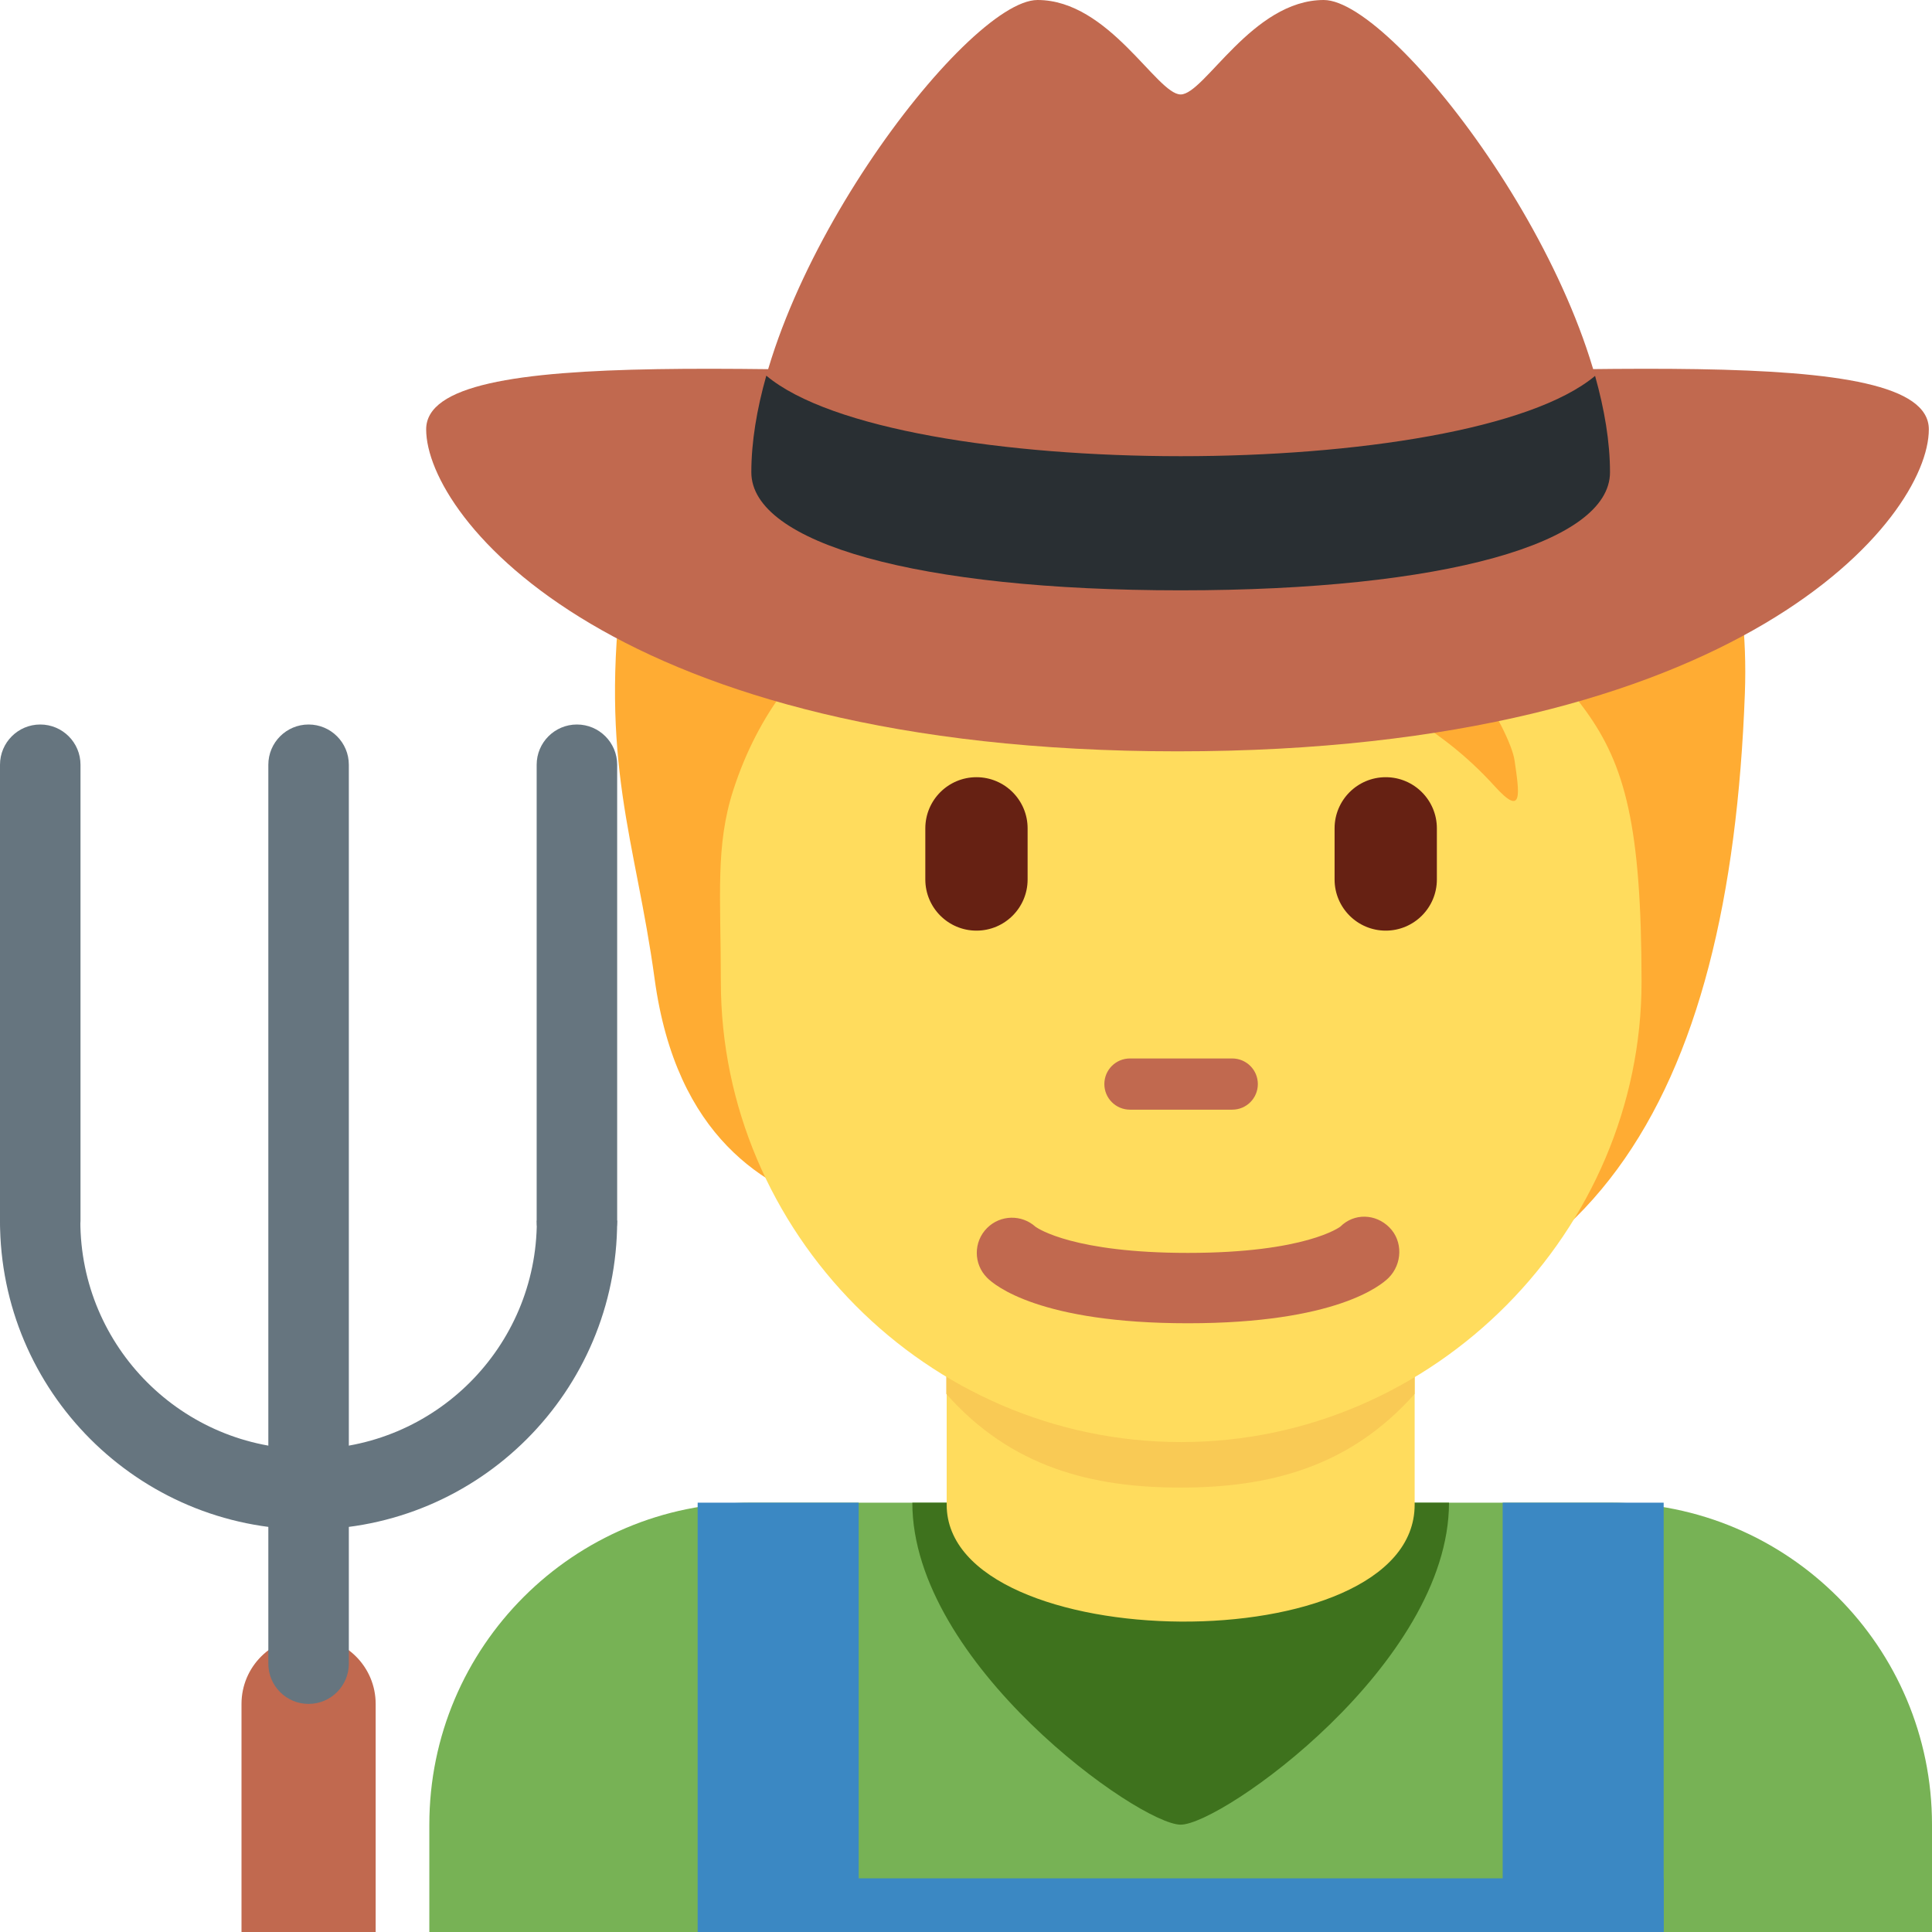
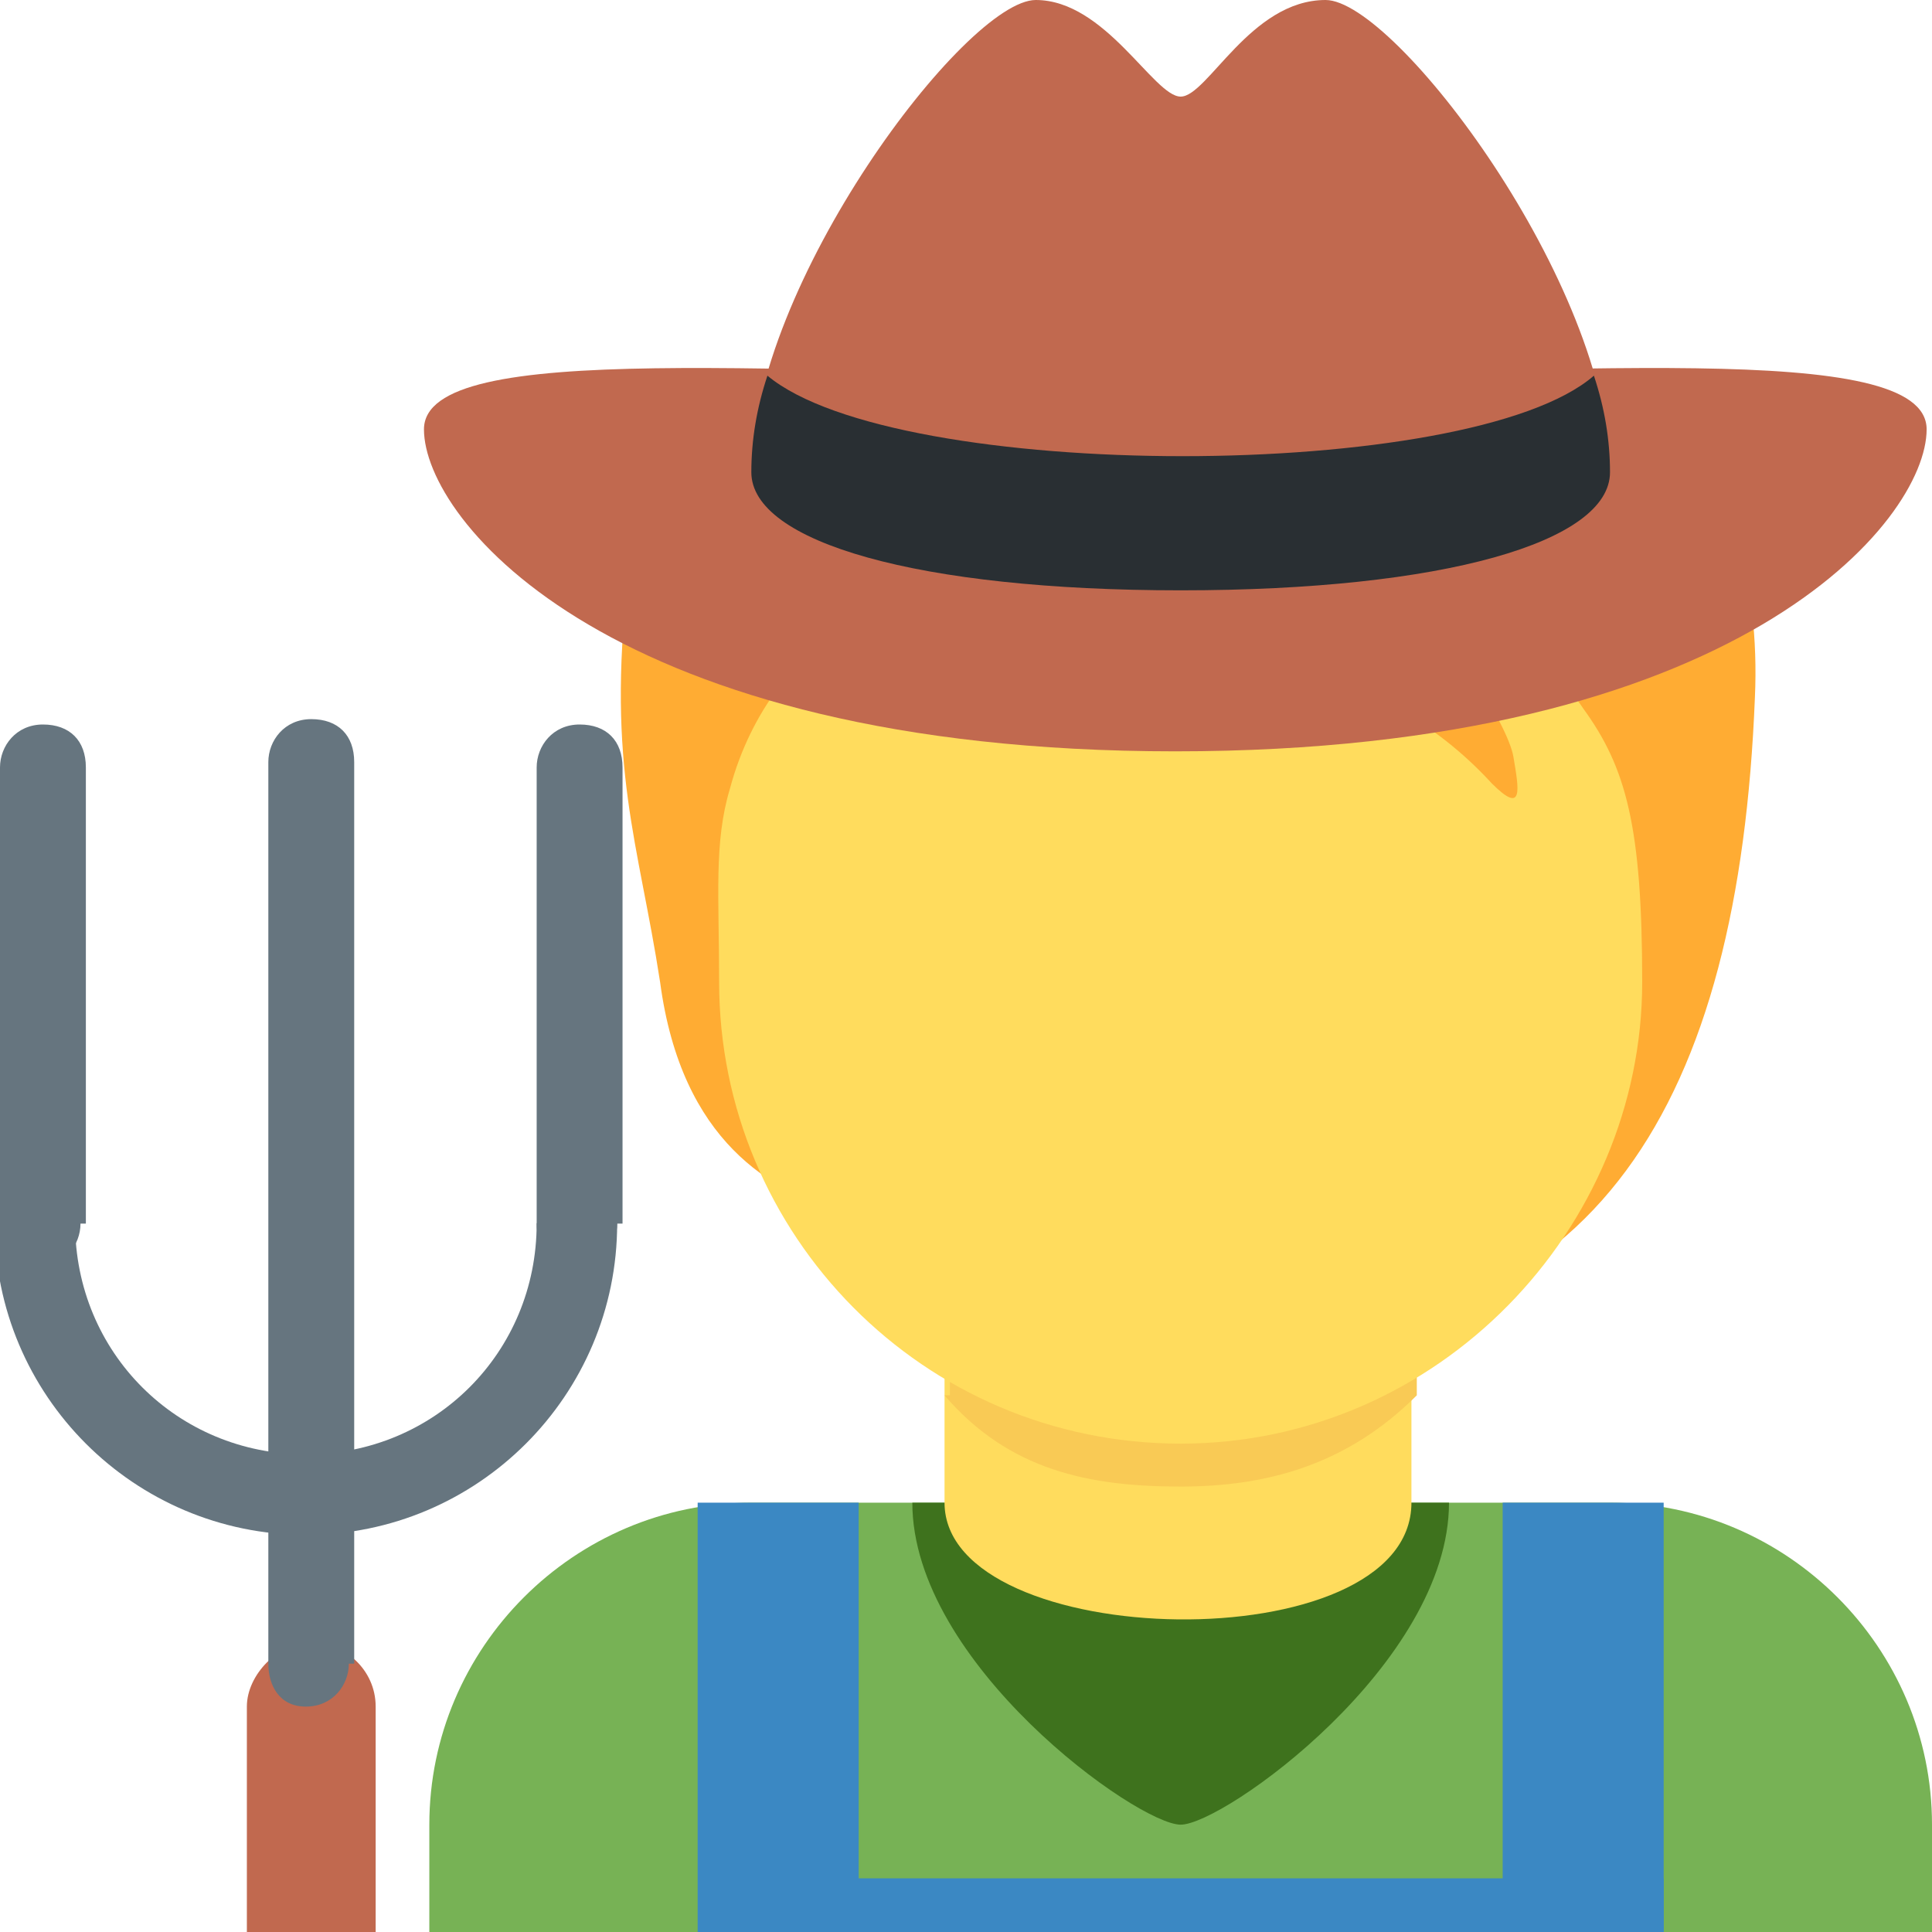
- <svg xmlns="http://www.w3.org/2000/svg" viewBox="0 0 36 36">
-   <path fill="#77B255" d="M36 36v-2c0-3.314-2.686-6-6-6H14c-3.313 0-6 2.686-6 6v2h28z" />
-   <path fill="#3E721D" d="M22 34c.767 0 5-3 5-6H17c0 3 4.233 6 5 6z" />
-   <path fill="#FFDC5D" d="M17.64 28.038c0 2.846 8.72 2.962 8.72 0v-3.749h-8.72v3.749z" />
-   <path fill="#F9CA55" d="M17.632 25.973c1.216 1.374 2.724 1.746 4.364 1.746 1.639 0 3.147-.372 4.364-1.746v-3.491h-8.728v3.491z" />
-   <path fill="#FFAC33" d="M25.152 3.3c-1.925-.623-5.876-.46-7.008 1.012-1.873.036-1.596 3.71-5.113 2.967-.738 1.004-1.259 2.198-1.424 3.476-.448 3.475.235 4.874.591 7.486.403 2.96 2.067 3.907 3.397 4.303 1.914 2.529 3.949 2.421 7.366 2.421 6.672 0 9.271-4.458 9.552-12.04.08-2.157-.473-4.067-1.584-5.649-3.837 1.49-3.213-3.146-5.777-3.976z" />
-   <path fill="#FFDC5D" d="M29.547 13.243c-.646-.894-1.472-1.614-3.284-1.868.68.311 1.874 2.202 1.959 2.797.085.595.17 1.076-.368.481-2.155-2.382-5.045-2.259-7.37-3.714-1.624-1.016-2.119-2.141-2.119-2.141s-.198 1.5-2.661 3.029c-.714.443-1.566 1.43-2.038 2.888-.34 1.048-.234 1.982-.234 3.578 0 4.66 3.841 8.578 8.578 8.578s8.578-3.953 8.578-8.578c-.002-2.898-.305-4.03-1.041-5.05z" />
-   <path fill="#C1694F" d="M22.961 20.677h-1.906c-.263 0-.477-.213-.477-.477s.213-.477.477-.477h1.906c.263 0 .477.213.477.477s-.213.477-.477.477z" />
-   <path fill="#662113" d="M18.195 17.341c-.526 0-.953-.427-.953-.953v-.953c0-.526.427-.953.953-.953s.953.427.953.953v.953c0 .526-.426.953-.953.953zm7.626 0c-.526 0-.953-.427-.953-.953v-.953c0-.526.427-.953.953-.953s.953.427.953.953v.953c0 .526-.427.953-.953.953z" />
-   <path fill="#C1694F" d="M22.134 24.657c-2.754 0-3.6-.705-3.741-.848-.256-.256-.256-.671 0-.927.248-.248.646-.255.902-.023.052.037.721.487 2.839.487 2.2 0 2.836-.485 2.842-.49.256-.255.657-.243.913.015.256.256.242.683-.014.939-.142.142-.987.847-3.741.847" />
-   <path fill="#3B88C3" d="M13 28h3v8h-3zm15 0h3v8h-3z" />
-   <path fill="#3B88C3" d="M13.125 35H31v1H13.125z" />
-   <path fill="#C1694F" d="M30 8.8c0 1.32-3.092 2.2-8 2.2-4.909 0-8-.88-8-2.2C14 5.253 18 0 19.333 0 20.667 0 21.556 1.76 22 1.76S23.333 0 24.667 0C26 0 30 5.253 30 8.8z" />
-   <path fill="#C1694F" d="M35.941 8c0 1.657-3.5 6-14 6s-14-4.343-14-6 6.82-1 14-1 14-.657 14 1z" />
-   <path fill="#292F33" d="M30 8.8c0 1.32-3.092 2.2-8 2.2-4.909 0-8-.88-8-2.2 0-.566.102-1.175.279-1.8 2.388 2 13.054 2 15.443.004.175.623.278 1.231.278 1.796z" />
-   <path fill="#C1694F" d="M7 31.75c0-.69-.56-1.25-1.25-1.25s-1.25.56-1.25 1.25V36H7v-4.25z" />
-   <path fill="#66757F" d="M10.003 22.75c0 2.35-1.904 4.253-4.253 4.253S1.497 25.1 1.497 22.75c0-.086-1.497-.084-1.497 0 0 3.176 2.575 5.75 5.75 5.75s5.75-2.574 5.75-5.75c0-.084-1.497-.086-1.497 0z" />
-   <path fill="#66757F" d="M1.5 22.75c0 .414-.336.75-.75.75S0 23.164 0 22.75v-8.5c0-.414.336-.75.75-.75s.75.336.75.75v8.5zm10 0c0 .414-.336.75-.75.75s-.75-.336-.75-.75v-8.5c0-.414.336-.75.75-.75s.75.336.75.75v8.5zM6.5 31c0 .414-.336.75-.75.75S5 31.414 5 31V14.25c0-.414.336-.75.75-.75s.75.336.75.75V31z" />
+ <svg xmlns="http://www.w3.org/2000/svg" version="1.1" id="Layer_1" x="0px" y="0px" viewBox="0 0 36 36" style="enable-background:new 0 0 36 36;" xml:space="preserve">
+   <style type="text/css">
+ 	.st0{fill:#77B255;}
+ 	.st1{fill:#3E721D;}
+ 	.st2{fill:#FFDC5D;}
+ 	.st3{fill:#F9CA55;}
+ 	.st4{fill:#FFAC33;}
+ 	.st5{fill:#3B88C3;}
+ 	.st6{fill:#C1694F;}
+ 	.st7{fill:#292F33;}
+ 	.st8{fill:#66757F;}
+ </style>
+   <path class="st0" d="M36,36v-2c0-3.3-2.7-6-6-6H14c-3.3,0-6,2.7-6,6v2H36z" />
+   <path class="st1" d="M22,34c0.8,0,5-3,5-6H17C17,31,21.2,34,22,34z" />
+   <path class="st2" d="M17.6,28c0,2.8,8.7,3,8.7,0v-3.7h-8.7V28z" />
+   <path class="st3" d="M17.6,26c1.2,1.4,2.7,1.7,4.4,1.7c1.6,0,3.1-0.4,4.4-1.7v-3.5h-8.7V26z" />
+   <path class="st4" d="M25.2,3.3c-1.9-0.6-5.9-0.5-7,1c-1.9,0-1.6,3.7-5.1,3c-0.7,1-1.3,2.2-1.4,3.5c-0.4,3.5,0.2,4.9,0.6,7.5  c0.4,3,2.1,3.9,3.4,4.3c1.9,2.5,3.9,2.4,7.4,2.4c6.7,0,9.3-4.5,9.6-12c0.1-2.2-0.5-4.1-1.6-5.6C27.1,8.8,27.7,4.1,25.2,3.3z" />
+   <path class="st2" d="M29.5,13.2c-0.6-0.9-1.5-1.6-3.3-1.9c0.7,0.3,1.9,2.2,2,2.8s0.2,1.1-0.4,0.5c-2.2-2.4-5-2.3-7.4-3.7  c-1.6-1-2.1-2.1-2.1-2.1s-0.2,1.5-2.7,3c-0.7,0.4-1.6,1.4-2,2.9c-0.3,1-0.2,2-0.2,3.6c0,4.7,3.8,8.6,8.6,8.6s8.6-4,8.6-8.6  C30.6,15.4,30.3,14.3,29.5,13.2z" />
+   <path class="st5" d="M13,28h3v8h-3V28z M28,28h3v8h-3V28z" />
+   <path class="st5" d="M13.1,35H31v1H13.1V35z" />
+   <path class="st6" d="M30,8.8c0,1.3-3.1,2.2-8,2.2c-4.9,0-8-0.9-8-2.2C14,5.3,18,0,19.3,0c1.3,0,2.2,1.8,2.7,1.8S23.3,0,24.7,0  C26,0,30,5.3,30,8.8z" />
+   <path class="st6" d="M35.9,8c0,1.7-3.5,6-14,6s-14-4.3-14-6s6.8-1,14-1S35.9,6.3,35.9,8z" />
+   <path class="st7" d="M30,8.8c0,1.3-3.1,2.2-8,2.2c-4.9,0-8-0.9-8-2.2c0-0.6,0.1-1.2,0.3-1.8c2.4,2,13.1,2,15.4,0  C29.9,7.6,30,8.2,30,8.8z" />
+   <path class="st6" d="M7,31.8c0-0.7-0.6-1.2-1.2-1.2s-1.2,0.6-1.2,1.2V36H7V31.8z" />
+   <path class="st8" d="M10,22.8c0,2.4-1.9,4.3-4.3,4.3s-4.3-1.9-4.3-4.3c0-0.1-1.5-0.1-1.5,0c0,3.2,2.6,5.8,5.8,5.8s5.8-2.6,5.8-5.8  C11.5,22.7,10,22.7,10,22.8z" />
+   <path class="st8" d="M1.5,22.8c0,0.4-0.3,0.8-0.8,0.8S0,23.2,0,22.8v-8.5c0-0.4,0.3-0.8,0.8-0.8s0.8,0.3,0.8,0.8V22.8z M11.5,22.8  c0,0.4-0.3,0.8-0.8,0.8S10,23.2,10,22.8v-8.5c0-0.4,0.3-0.8,0.8-0.8s0.8,0.3,0.8,0.8V22.8z M6.5,31c0,0.4-0.3,0.8-0.8,0.8  S5,31.4,5,31V14.2c0-0.4,0.3-0.8,0.8-0.8s0.8,0.3,0.8,0.8V31z" />
</svg>
